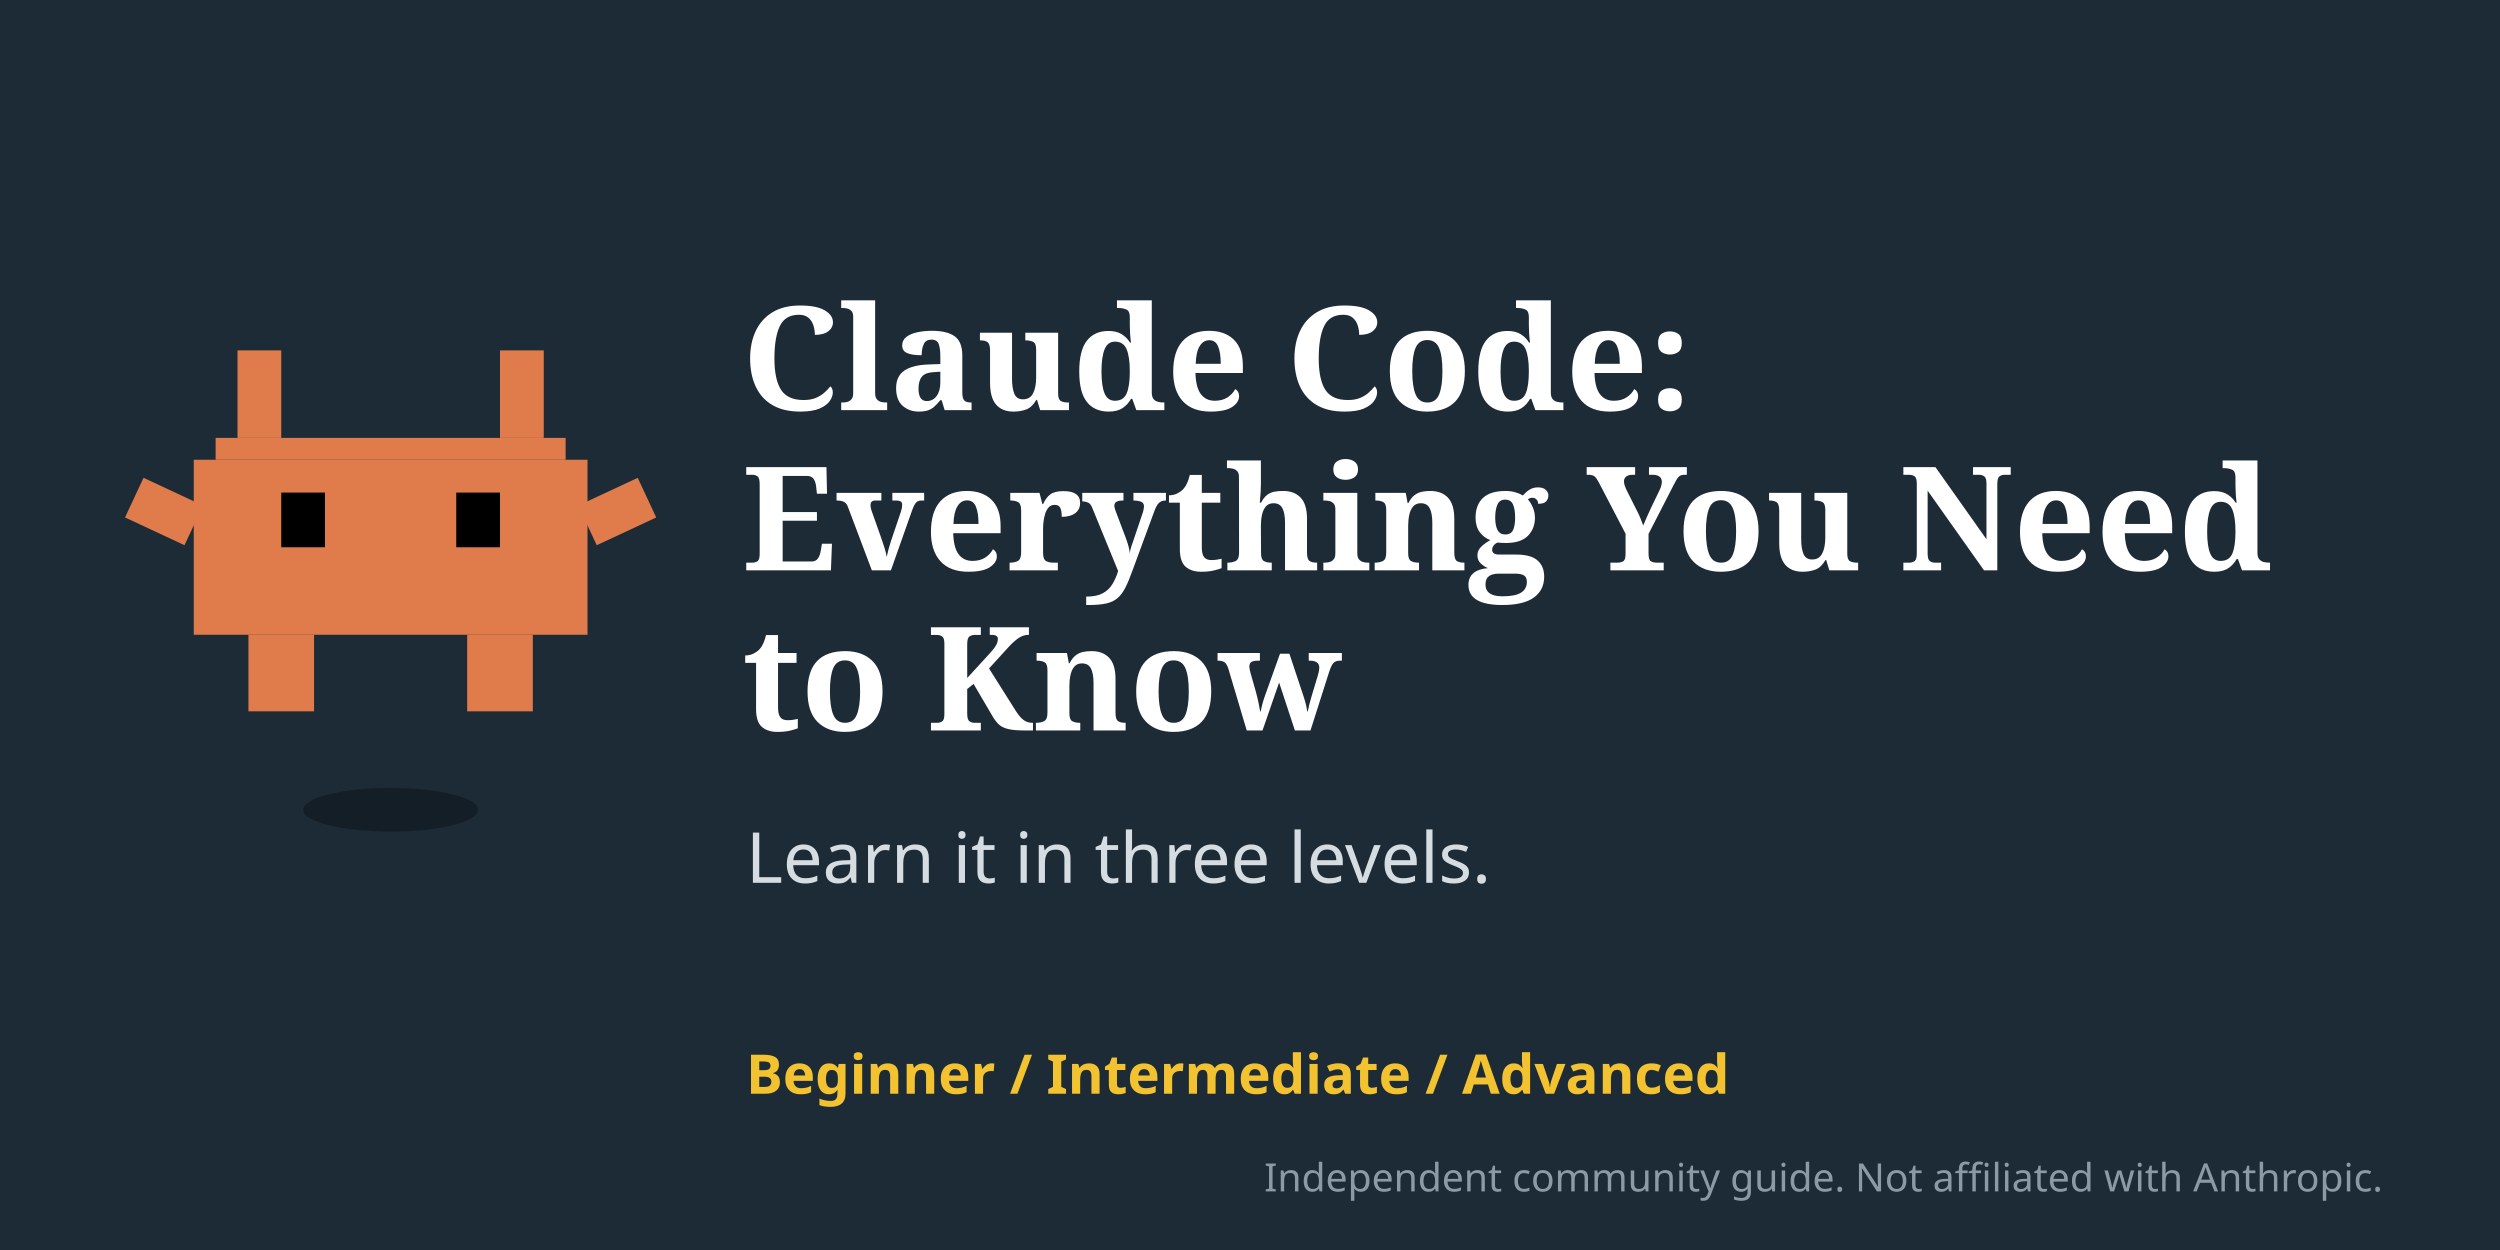
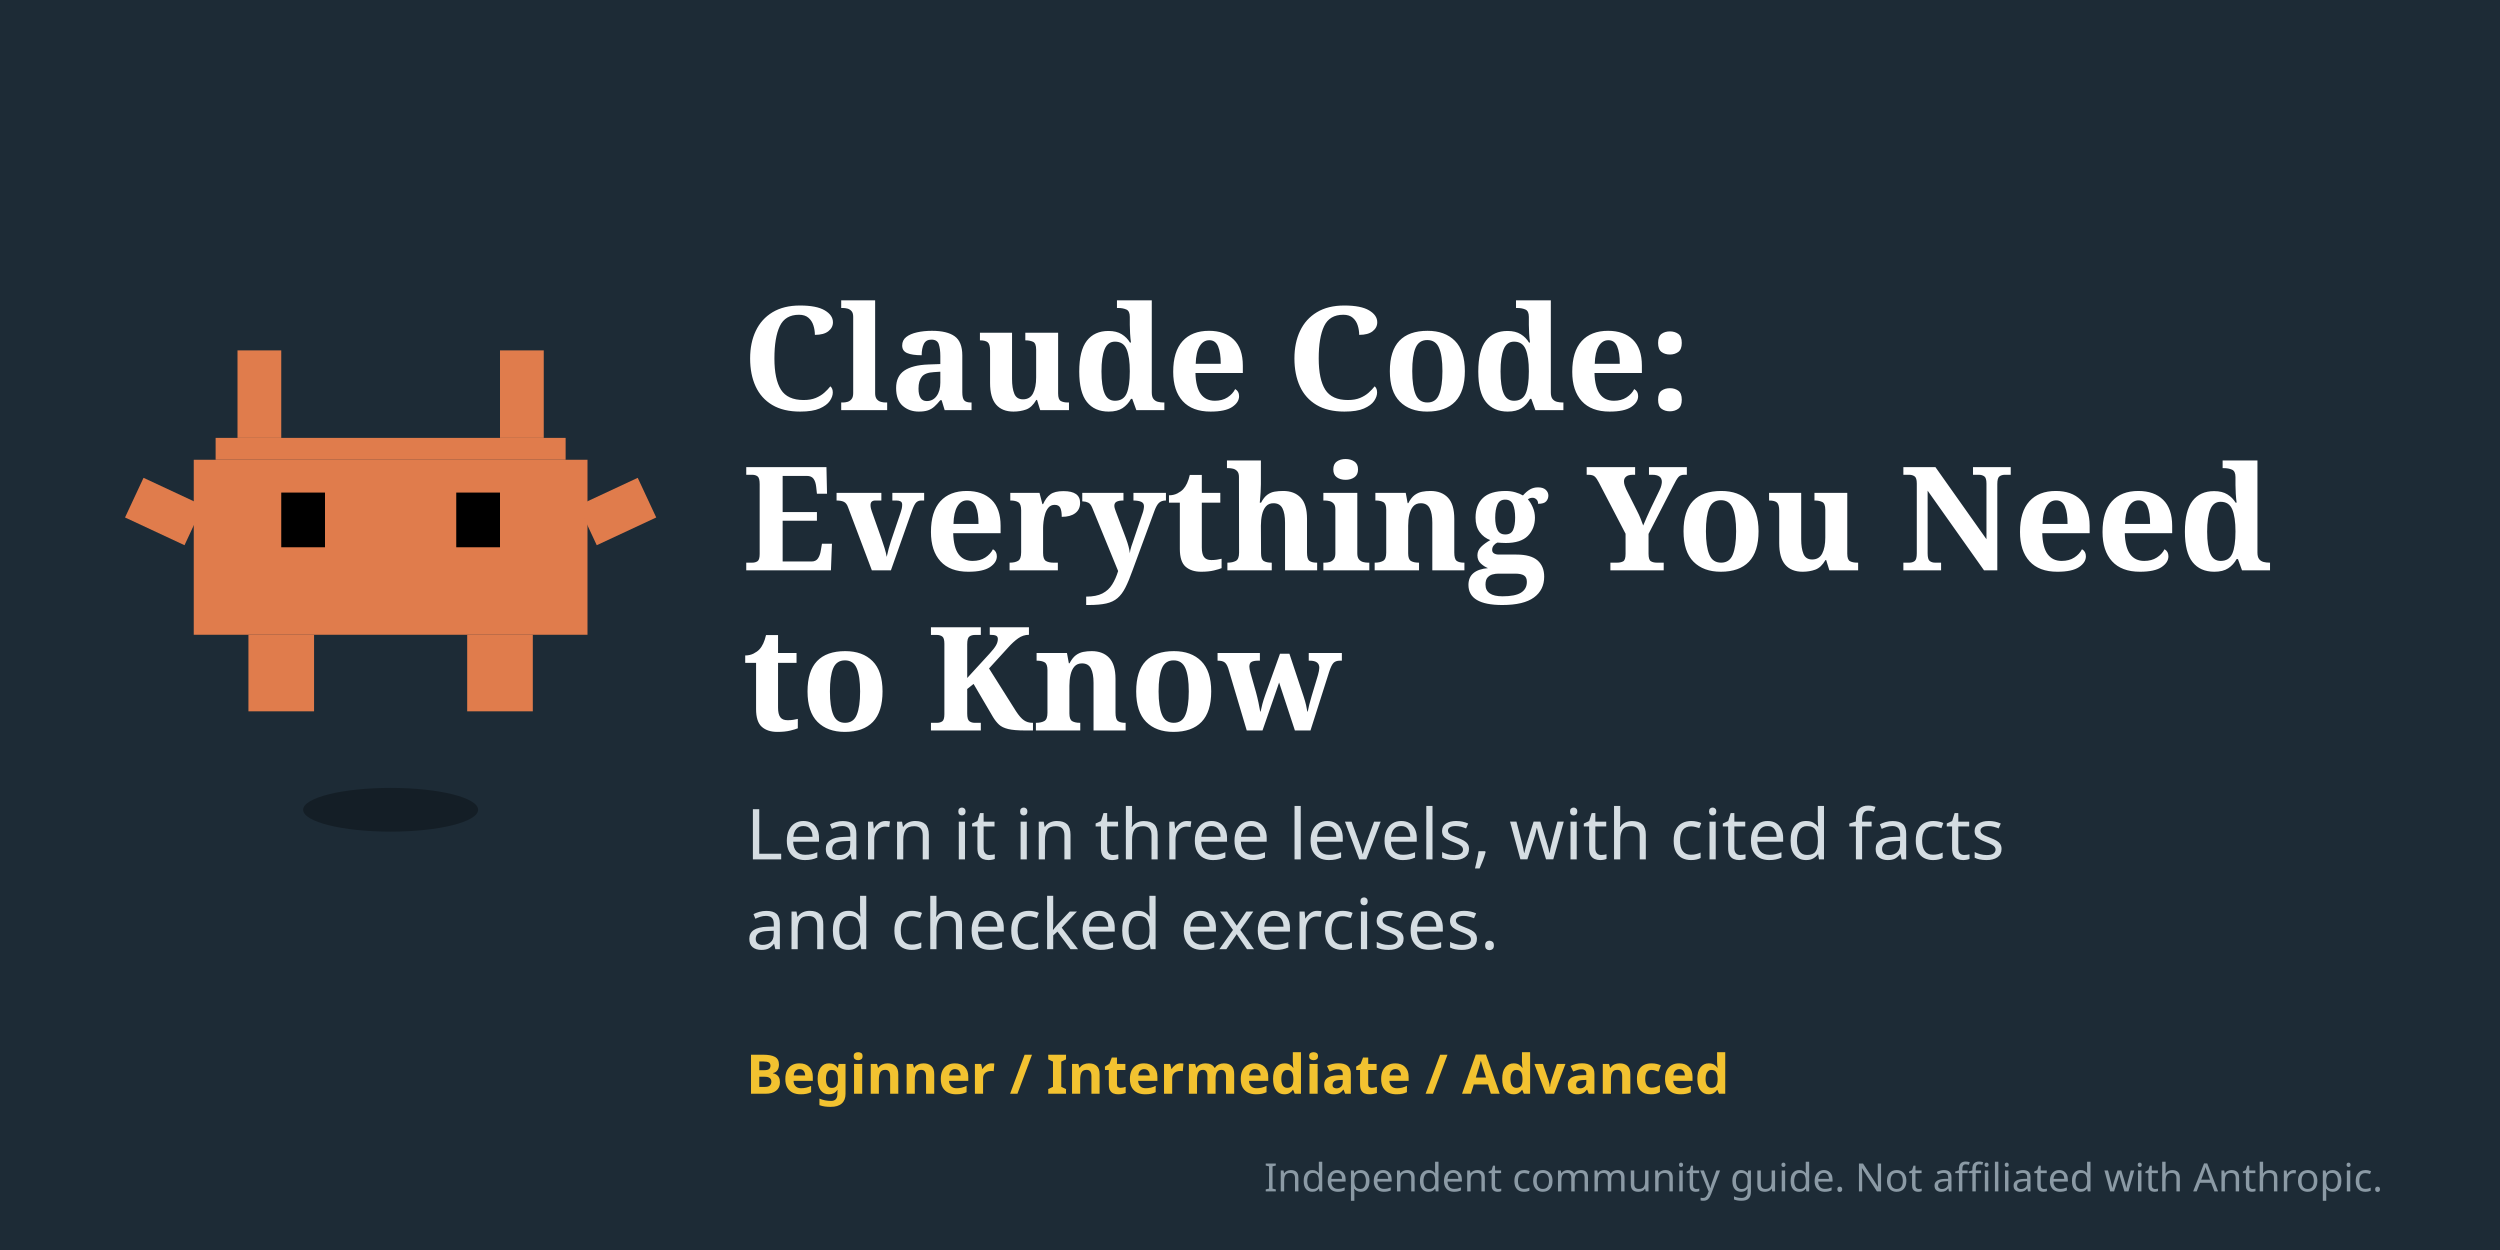
- <svg xmlns="http://www.w3.org/2000/svg" viewBox="0 0 1280 640" width="1280" height="640" role="img" aria-label="Claude Code: Everything You Need to Know. Learn it in three levels: Beginner, Intermediate, Advanced. Independent community guide, not affiliated with Anthropic. Beside the title, the Claude mascot jumps with its arms up.">
+ <svg xmlns="http://www.w3.org/2000/svg" viewBox="0 0 1280 640" width="1280" height="640" role="img" aria-label="Claude Code: Everything You Need to Know. Learn it in three levels, with cited facts and checked exercises: Beginner, Intermediate, Advanced. Independent community guide, not affiliated with Anthropic. Beside the title, the Claude mascot jumps with its arms up.">
  <rect width="1280" height="640" fill="#1d2b36" />
  <g transform="translate(60 185) scale(2.8)">
    <ellipse cx="50" cy="82" rx="16" ry="4" fill="#000" opacity="0.3" />
    <g transform="translate(0 -10)" fill="#E07C4C">
      <rect x="22" y="8" width="8" height="16" />
      <rect x="70" y="8" width="8" height="16" />
      <rect x="18" y="24" width="64" height="4" />
      <rect x="14" y="28" width="72" height="32" />
      <rect x="2" y="36" width="12" height="8" transform="rotate(25 14 40)" />
      <rect x="86" y="36" width="12" height="8" transform="rotate(-25 86 40)" />
      <rect x="24" y="60" width="12" height="14" />
      <rect x="64" y="60" width="12" height="14" />
      <rect x="30" y="34" width="8" height="10" fill="#000" />
      <rect x="62" y="34" width="8" height="10" fill="#000" />
    </g>
  </g>
  <text x="380" y="210" fill="#ffffff" font-family="Zilla Slab, Rockwell, Georgia, serif" font-weight="700" font-size="74">Claude Code:</text>
  <text x="380" y="292" fill="#ffffff" font-family="Zilla Slab, Rockwell, Georgia, serif" font-weight="700" font-size="74">Everything You Need</text>
  <text x="380" y="374" fill="#ffffff" font-family="Zilla Slab, Rockwell, Georgia, serif" font-weight="700" font-size="74">to Know</text>
-   <text x="382" y="452" fill="#d5dde2" font-family="Atkinson Hyperlegible Next, Segoe UI, sans-serif" font-size="36">Learn it in three levels.</text>
+   <text x="382" y="440" fill="#d5dde2" font-family="Atkinson Hyperlegible Next, Segoe UI, sans-serif" font-size="36">Learn it in three levels, with cited facts</text>
+   <text x="382" y="486" fill="#d5dde2" font-family="Atkinson Hyperlegible Next, Segoe UI, sans-serif" font-size="36">and checked exercises.</text>
  <text x="382" y="560" fill="#f2c230" font-family="Atkinson Hyperlegible Next, Segoe UI, sans-serif" font-weight="700" font-size="28">Beginner   /   Intermediate   /   Advanced</text>
  <text x="1220" y="610" text-anchor="end" fill="#8b9aa5" font-family="Atkinson Hyperlegible Next, Segoe UI, sans-serif" font-size="20">Independent community guide. Not affiliated with Anthropic.</text>
</svg>
